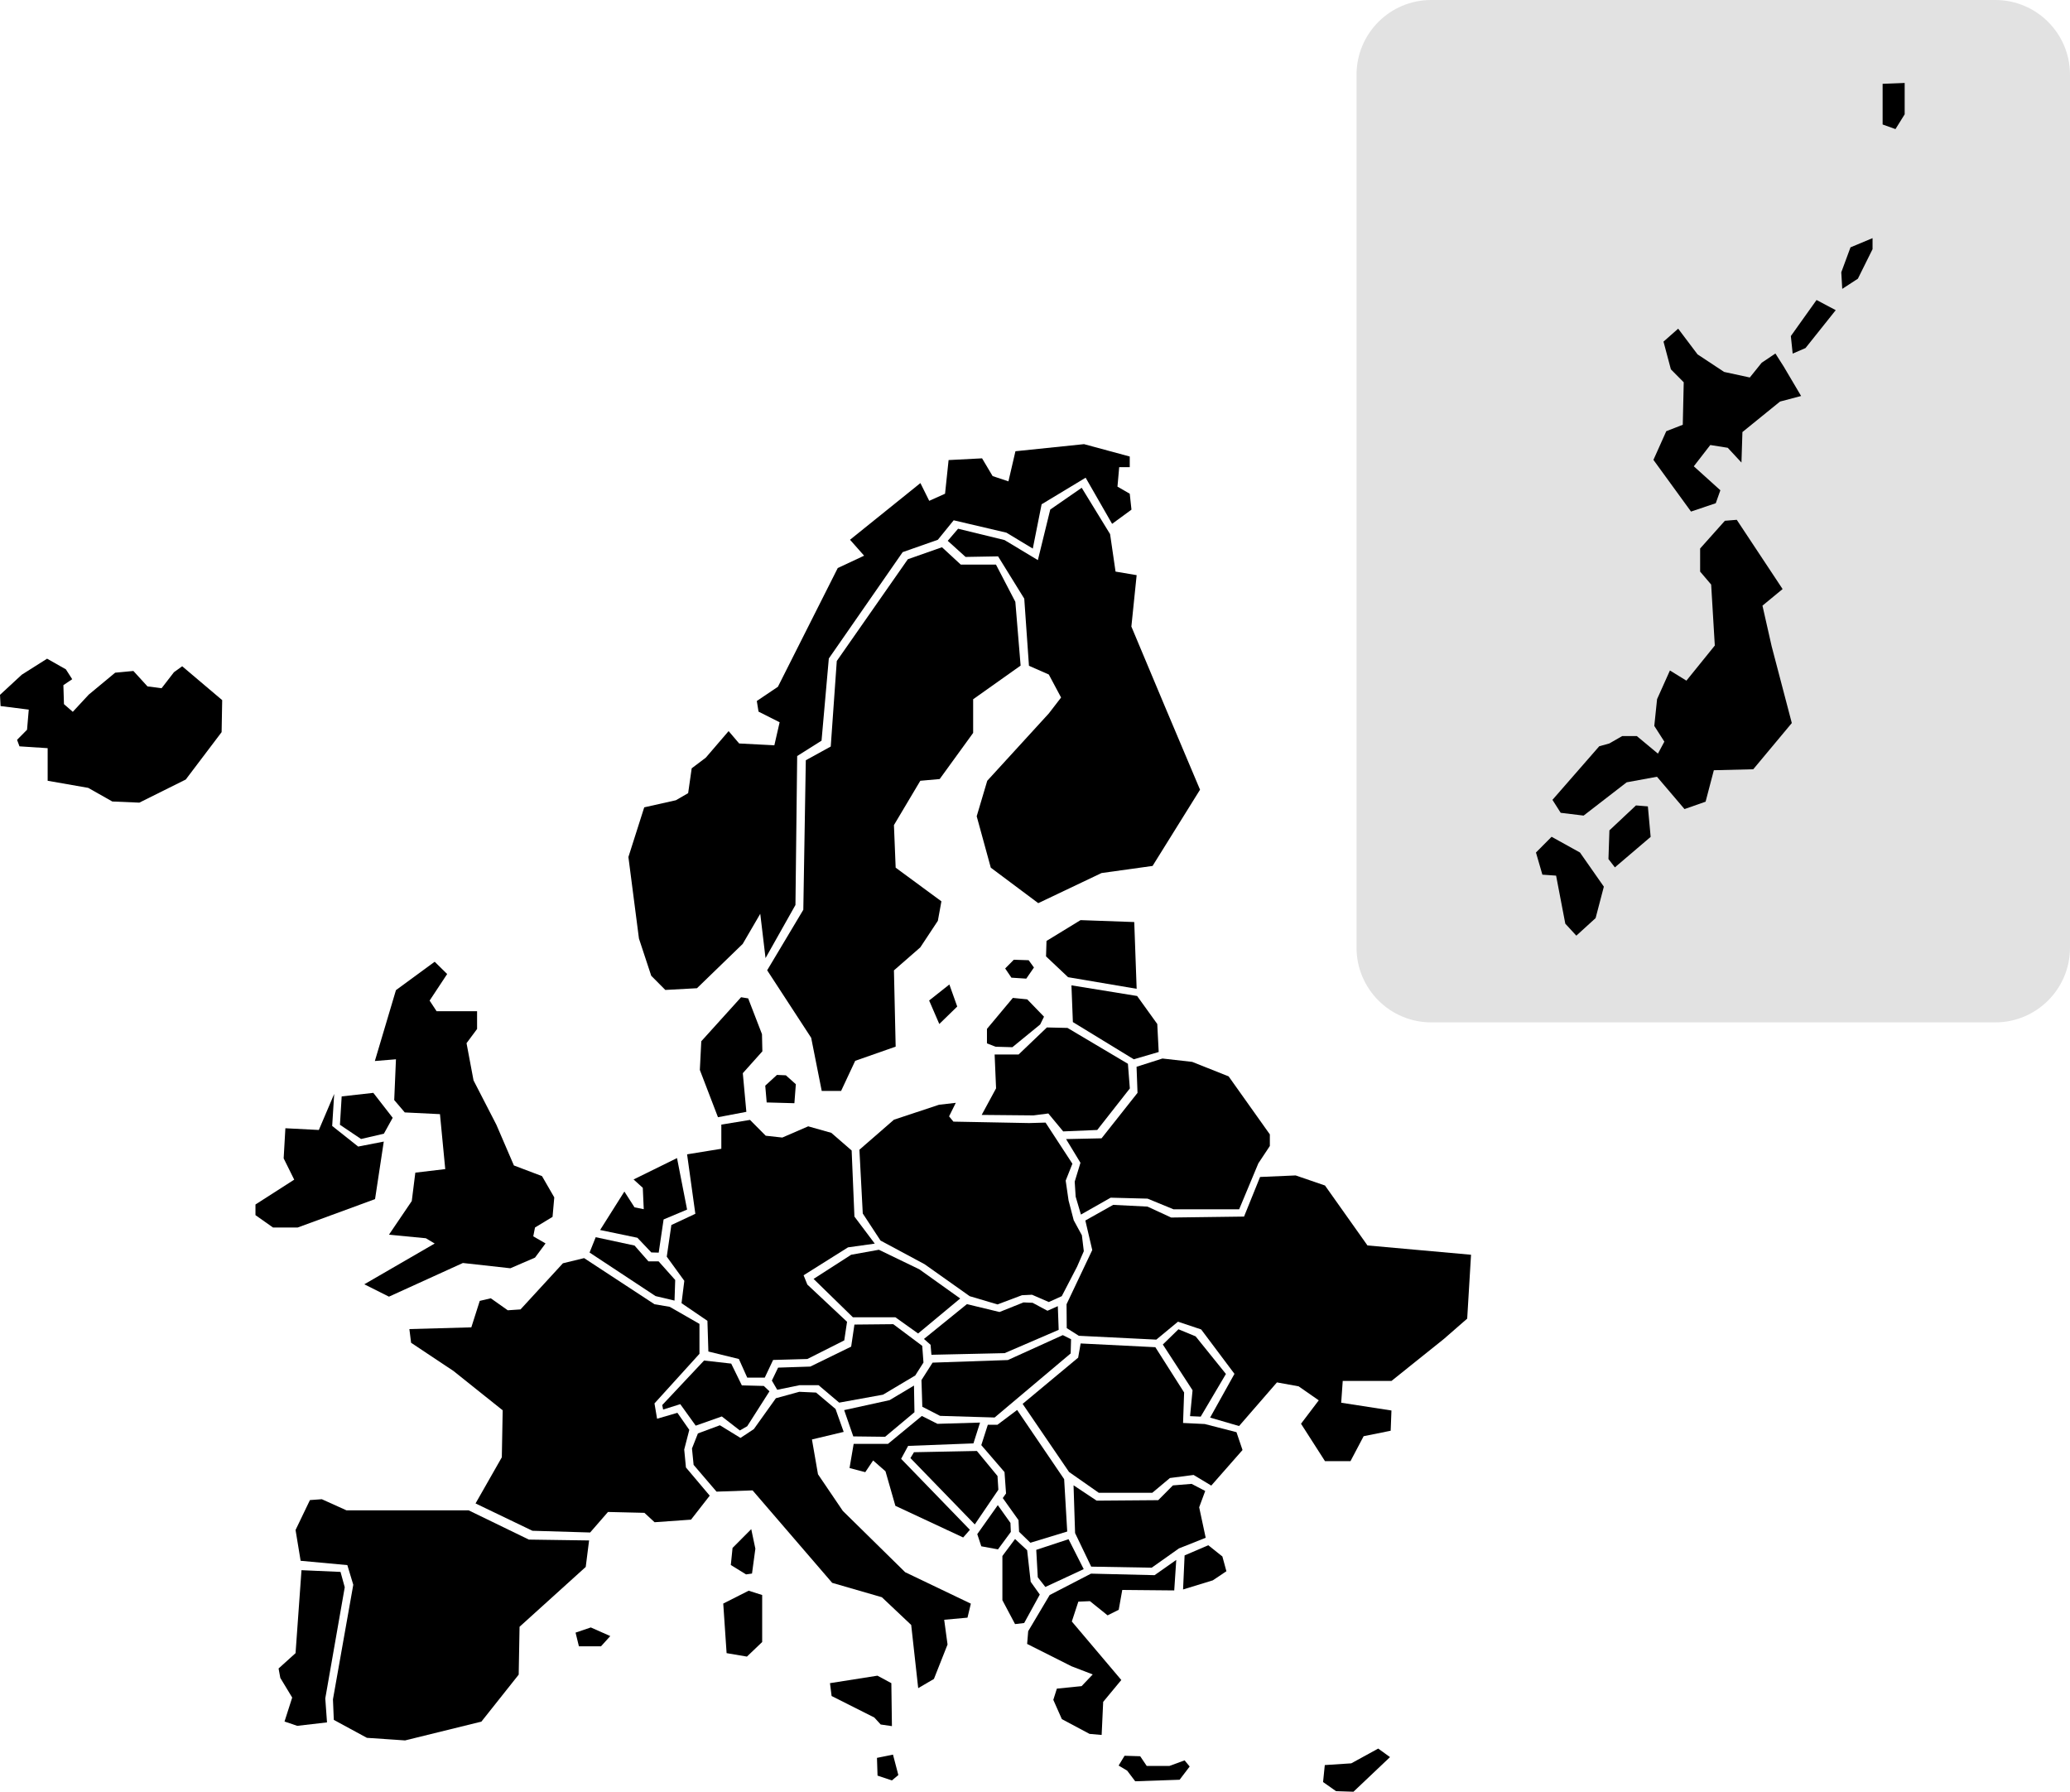
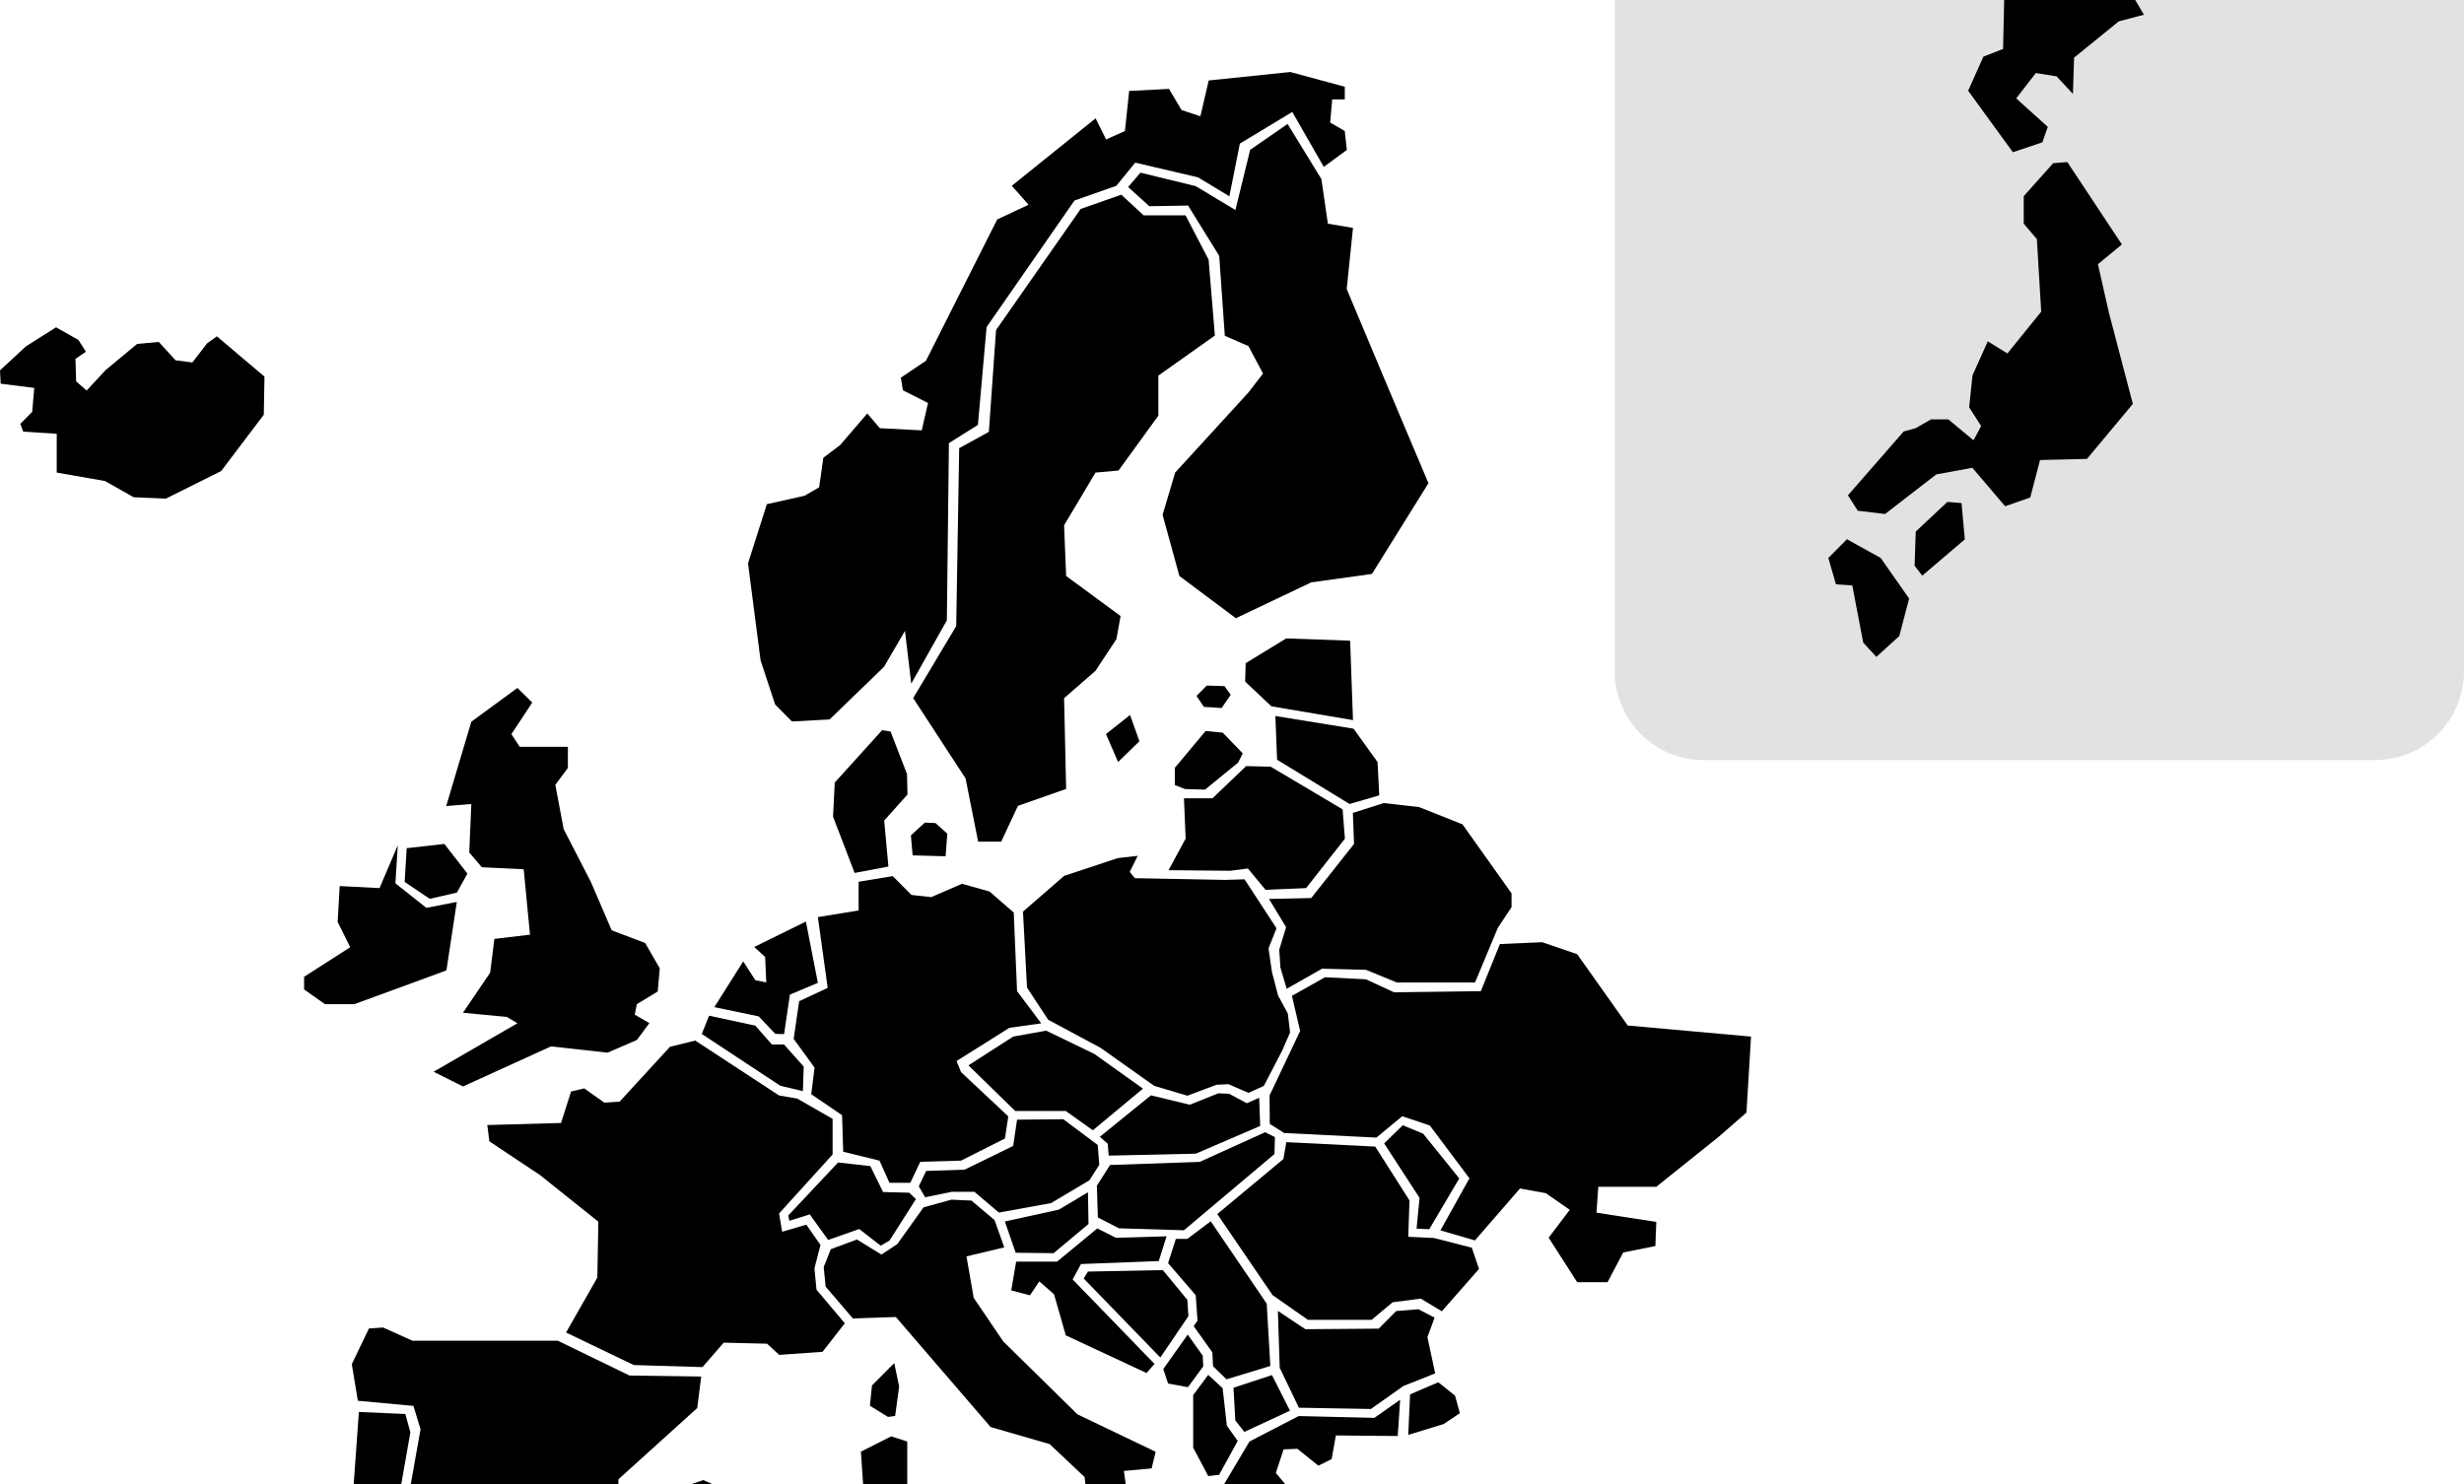
- <svg xmlns="http://www.w3.org/2000/svg" id="Calque_2" data-name="Calque 2" viewBox="0 0 215.86 186.82">
+ <svg xmlns="http://www.w3.org/2000/svg" id="Calque_2" data-name="Calque 2" viewBox="0 40 215.86 130">
  <defs>
    <style> .cls-1, .cls-2 { stroke-width: 0px; } .cls-2 { fill: #e2e2e2; } </style>
  </defs>
  <g id="svg2">
    <g>
      <rect class="cls-2" x="141.46" width="74.4" height="106.6" rx="7.79" ry="7.79" />
      <g>
        <path id="kyushu" class="cls-1" d="m161.8,87.25l-1.63,1.64.67,2.31,1.43.1.96,5.01,1.15,1.25,2.01-1.83.86-3.28-2.49-3.56-2.96-1.64h0Z" />
        <path id="shikoku" class="cls-1" d="m170.6,83.98l-2.77,2.6-.1,2.99.67.87,3.73-3.18-.29-3.18-1.24-.1h0Z" />
        <path id="honshu" class="cls-1" d="m166.77,77.81l-4.88,5.59.86,1.35,2.39.29,4.49-3.47,3.16-.58,2.87,3.37,2.2-.77.86-3.28,4.11-.1,4.02-4.82-2.1-8-.96-4.24,2.1-1.73-4.78-7.22-1.24.1-2.58,2.89v2.41l1.15,1.35.38,6.36-2.96,3.66-1.72-1.06-1.34,2.99-.29,2.79,1.05,1.64-.67,1.25-2.2-1.83h-1.53l-1.34.77-1.05.29h0Z" />
        <path id="hokkaido" class="cls-1" d="m175,34.27l-1.53,1.35.77,2.89,1.34,1.35-.1,4.43-1.72.67-1.34,2.99,3.92,5.39,2.58-.87.48-1.35-2.77-2.5,1.72-2.22,1.82.29,1.43,1.54.1-3.18,3.92-3.18,2.2-.58-1.82-3.08-.86-1.35-1.43.96-1.24,1.54-2.68-.58-2.77-1.83-2.02-2.68h0Z" />
        <path id="iturup" class="cls-1" d="m189.43,31.28l-2.68,3.76.19,1.83,1.34-.58,3.15-3.95-2-1.06h0Z" />
        <path id="urup" class="cls-1" d="m192.97,25.79l-.96,2.6.1,1.73,1.63-1.06,1.53-3.08v-1.15l-2.3.96h0Z" />
        <path id="onekotan" class="cls-1" d="m196.32,8.74v4.24l1.34.48.96-1.54v-3.27l-2.3.09h0Z" />
      </g>
      <g>
        <path id="estonia" class="cls-1" d="m118.28,96.14l-5.6-.2-3.55,2.17-.05,1.61,2.3,2.17,7.15,1.21-.25-6.96h0Z" />
        <path id="iceland" class="cls-1" d="m6.87,69.79l-1.96-1.11-2.64,1.67-2.27,2.1.06,1.17,2.94.37-.18,2.1-1.04,1.05.25.68,2.94.19v3.4l4.23.74,2.51,1.42,2.82.12,4.84-2.41,3.74-4.94.06-3.34-2.27-1.92-1.9-1.61-.86.62-1.29,1.67-1.47-.19-1.47-1.61-1.9.18-2.76,2.29-1.66,1.79-.92-.8-.06-1.98.92-.62-.66-1.03h0Z" />
        <path id="cyprus" class="cls-1" d="m143.72,182.32l1.23.89-3.81,3.61-1.82-.06-1.35-.95.18-1.77,2.76-.18,2.81-1.54h0Z" />
        <path id="norway" class="cls-1" d="m115.97,54.62l2.02-1.48-.18-1.66-1.28-.74.18-2.03h1.1v-1.11l-4.77-1.29-7.15.74-.73,3.14-1.65-.55-1.1-1.85-3.49.18-.37,3.51-1.65.74-.92-1.85-7.34,5.91,1.47,1.66-2.75,1.29-6.24,12.38-2.2,1.48.18,1.11,2.2,1.11-.55,2.4-3.67-.19-1.1-1.29-2.38,2.77-1.47,1.11-.37,2.59-1.28.74-3.3.74-1.65,5.18,1.1,8.5,1.28,3.88,1.47,1.48,3.3-.18,4.77-4.62,1.83-3.14.55,4.62,3.12-5.54.18-15.53,2.54-1.6.76-8.57,7.7-11.09,3.67-1.29,1.65-2.03,5.5,1.29,2.75,1.66.92-4.62,4.59-2.77,2.76,4.81h0Z" />
        <path id="britain" class="cls-1" d="m46.63,101.56l-1.83,2.77.73,1.11h4.22v1.85l-1.1,1.48.73,3.88,2.38,4.62,1.83,4.25,2.93,1.11,1.28,2.22-.18,2.03-1.83,1.11-.18.92,1.28.74-1.1,1.48-2.57,1.11-4.95-.55-7.71,3.51-2.57-1.29,7.34-4.25-.92-.55-3.85-.37,2.38-3.51.37-2.96,3.12-.37-.55-5.73-3.67-.18-1.1-1.29.18-4.25-2.2.18,2.2-7.39,4.04-2.96,1.3,1.28h0Z" />
        <path id="ulster" class="cls-1" d="m38.93,113.95l-3.3.37-.18,2.96,2.2,1.48,2.38-.55.92-1.66-2.02-2.6h0Z" />
        <path id="ireland" class="cls-1" d="m40.02,119.03l-.91,6-8.07,2.96h-2.57l-1.83-1.29v-1.11l4.04-2.59-1.1-2.22.18-3.14,3.49.18,1.6-3.76-.21,3.34,2.71,2.15,2.67-.52h0Z" />
        <path id="sweden" class="cls-1" d="m98.23,57.06l1.96,1.81h3.67l2.02,3.88.55,6.65-4.95,3.51v3.51l-3.49,4.81-2.02.18-2.75,4.62.18,4.44,4.77,3.51-.37,2.03-1.83,2.77-2.75,2.4.18,7.95-4.22,1.48-1.47,3.14h-2.02l-1.1-5.54-4.59-7.04,3.77-6.31.26-15.59,2.6-1.43.63-8.92,7.41-10.61,3.56-1.25h0Z" />
        <path id="finland" class="cls-1" d="m107.3,69.42l2.07.91,1.28,2.4-1.28,1.66-6.42,7.02-1.1,3.7,1.47,5.36,4.95,3.7,6.6-3.14,5.32-.74,4.95-7.95-3.67-8.69-3.49-8.32.55-5.36-2.2-.37-.57-3.91-2.96-4.83-3.28,2.27-1.29,5.27-3.48-2.09-4.84-1.18-1.08,1.26,1.86,1.68,3.39-.06,2.73,4.41.49,7h0Z" />
        <path id="path302" class="cls-1" d="m118.58,103.85l-6.85-1.11.15,3.83,6.35,3.88,2.6-.76-.15-2.92-2.1-2.92h0Z" />
        <path id="hiumaa" class="cls-1" d="m107.27,100.12l-1.55-.05-.9.91.65.96,1.55.1.8-1.16-.55-.76h0Z" />
        <path id="saaremaa" class="cls-1" d="m107.12,104.2l-1.5-.15-2.7,3.23v1.51l.9.35,1.75.05,2.9-2.37.4-.81-1.75-1.81h0Z" />
        <path id="lithuania" class="cls-1" d="m111.32,107.18l-2.15-.05-2.95,2.82h-2.5l.15,3.53-1.5,2.77,5.4.05,1.55-.2,1.55,1.87,3.55-.15,3.4-4.33-.2-2.57-6.3-3.74h0Z" />
        <path id="belarus" class="cls-1" d="m111.17,118.77l1.5,2.47-.6,1.97.1,1.56.55,1.87,3.1-1.76,3.85.1,2.7,1.11h6.85l2-4.79,1.2-1.81v-1.21l-4.3-6.05-3.8-1.51-3.1-.35-2.7.86.1,2.72-3.75,4.74-3.7.08h0Z" />
        <path id="poland" class="cls-1" d="m111.97,127.24l.85,1.56.2,1.66-.7,1.61-1.6,3.08-1.35.61-1.75-.76-1.05.05-2.55.96-2.9-.86-4.7-3.33-4.6-2.47-1.85-2.82-.35-6.65,3.6-3.13,4.7-1.56,1.75-.2-.7,1.41.45.55,7.91.15,1.7-.05,2.8,4.29-.7,1.76.3,2.07.54,2.07h0Z" />
        <path id="spain" class="cls-1" d="m48.87,157.48h-12.74l-2.57-1.16-1.24.09-1.5,3.12.53,3.21,4.87.45.62,2.05-2.12,11.95.09,2.14,3.45,1.87,3.98.27,7.96-1.96,3.89-4.9.09-4.99,6.9-6.24.35-2.76-6.28-.09-6.28-3.05h0Z" />
        <path id="portugal" class="cls-1" d="m31.44,163.72l-.62,8.65-1.77,1.6.18.98,1.24,2.05-.8,2.5,1.33.45,3.1-.36-.18-2.5,2.03-11.59-.44-1.6-4.07-.18h0Z" />
        <path id="majorca" class="cls-1" d="m61.61,169.69l-1.59.54.35,1.43h2.3l.97-1.07-2.03-.9h0Z" />
        <path id="sardinia" class="cls-1" d="m78.07,165.86l-2.65,1.34.35,5.17,2.12.36,1.59-1.52v-4.9l-1.41-.45h0Z" />
        <path id="corsica" class="cls-1" d="m78.34,159.44l-1.95,1.96-.18,1.78,1.59.98.62-.09.35-2.59-.43-2.04h0Z" />
        <path id="france" class="cls-1" d="m60.91,131.18l-2.21.54-4.42,4.81-1.33.09-1.77-1.25-1.15.27-.88,2.76-6.46.18.18,1.43,4.42,2.94,5.13,4.1-.09,4.9-2.74,4.81,5.93,2.85,6.02.18,1.86-2.14,3.8.09,1.06.98,3.8-.27,1.95-2.5-2.48-2.94-.18-1.87.53-2.05-1.24-1.78-2.12.62-.27-1.6,4.69-5.17v-3.12l-3.1-1.78-1.59-.27-7.34-4.81h0Z" />
        <path id="netherlands" class="cls-1" d="m70.6,120.75l-4.53,2.23.96.87.1,2.23-.96-.19-1.06-1.65-2.53,4.01,3.89.81,1.45,1.53.77.02.51-3.46,2.45-1.03-1.05-5.37h0Z" />
        <path id="belgium" class="cls-1" d="m62.12,129l-.64,1.6,6.88,4.54,1.98.47.07-2.15-1.73-1.94h-1.06l-1.45-1.65-4.05-.87h0Z" />
        <path id="germany" class="cls-1" d="m71.65,120.36l3.57-.58v-2.52l2.99-.49,1.64,1.65,1.73.19,2.7-1.17,2.41.68,2.12,1.84.29,6.89,2.12,2.82-2.79.39-4.63,2.91.39.97,4.14,3.88-.29,1.94-3.85,1.94-3.57.1-.87,1.84h-1.83l-.87-1.94-3.18-.78-.1-3.2-2.7-1.84.29-2.33-1.83-2.52.48-3.3,2.5-1.17-.86-6.2h0Z" />
        <path id="denmark" class="cls-1" d="m77.28,103.98l-4.15,4.59-.15,2.99,1.89,4.93,2.96-.56-.37-4.03,2.04-2.28-.04-1.79-1.44-3.73-.74-.12h0Z" />
        <path id="sjælland" class="cls-1" d="m81.95,112.12l-.93-.04-1.22,1.12.15,1.75,2.89.08.15-1.98-1.04-.93h0Z" />
        <path id="gotland" class="cls-1" d="m99,102.65l-2.11,1.67,1.06,2.45,1.87-1.82-.82-2.3h0Z" />
        <path id="switzerland" class="cls-1" d="m73.42,141.86l-4.36,4.64.09.47,1.79-.56,1.61,2.24,2.72-.96,1.88,1.46.77-.44,2.32-3.64-.59-.56-2.29-.06-1.11-2.27-2.83-.32h0Z" />
        <path id="czech" class="cls-1" d="m88.94,137.35h4.43l2.37,1.69,4.39-3.65-4.26-3.04-4.22-2.04-2.89.52-3.92,2.52,4.1,4h0Z" />
        <path id="slovakia" class="cls-1" d="m96.35,139.61l.69.61.09,1.04,7.63-.17,5.64-2.43-.09-2.47-1.08.48-1.55-.83-.95-.04-2.5,1-3.4-.82-4.48,3.63h0Z" />
        <path id="austria" class="cls-1" d="m81.14,142.6l-.65,1.35.56.96,2.33-.48h1.98l2.15,1.82,4.57-.83,3.36-2,.86-1.35-.13-1.74-3.02-2.26-4.05.04-.34,2.3-4.26,2.08-3.36.11h0Z" />
        <path id="hungary" class="cls-1" d="m97.25,142.08l-1.16,1.82.09,2.78,1.85.95,5.69.17,7.93-6.68.04-1.48-.86-.43-5.73,2.6-7.85.27h0Z" />
        <path id="slovenia" class="cls-1" d="m95.31,144.47l-2.54,1.52-4.74,1.04.95,2.74,3.32.04,3.06-2.56-.05-2.78h0Z" />
        <path id="croatia" class="cls-1" d="m96.13,147.64l-3.53,2.91h-3.58l-.43,2.52,1.64.43.82-1.22,1.29,1.13,1.03,3.6,7.07,3.3.7-.8-7.17-7.4.73-1.35,6.81-.26.69-2.17-4.44.13-1.63-.82h0Z" />
        <path id="bosnia" class="cls-1" d="m95.31,151.42l-.37.61,6.71,6.92,2.46-3.62-.09-1.43-2.15-2.61-6.56.13h0Z" />
        <path id="italy" class="cls-1" d="m72.78,149.46l-.62,1.57.17,1.71,2.39,2.79,3.76-.13,8.3,9.64,5.18,1.5,3.06,2.89.73,6.59,1.64-.96,1.42-3.59-.35-2.58,2.43-.22.35-1.46-6.85-3.28-6.5-6.39-2.59-3.82-.63-3.63,3.31-.79-.85-2.39-2.03-1.71-1.75-.08-2.44.67-2.3,3.22-1.39.92-2.15-1.32-2.29.85h0Z" />
        <path id="sicily" class="cls-1" d="m92.95,175.5l-1.45-.78-4.95.78.17,1.34,4.45,2.24.67.73,1.17.17-.06-4.48h0Z" />
        <path id="malta" class="cls-1" d="m93.12,182.95l-1.67.34.06,1.85,1.5.5.67-.56-.56-2.13h0Z" />
        <path id="ukraine" class="cls-1" d="m116.08,125.63l-2.9,1.63.72,3.08-2.68,5.65.02,2.49,1.26.8,8.08.4,2.26-1.87,2.42.81,3.47,4.63-2.54,4.56,3.02.88,3.95-4.55,2.26.41,2.1,1.46-1.85,2.44,2.5,3.9h2.66l1.37-2.6,2.82-.57.08-2.11-5.24-.81.16-2.27h5.08l5.48-4.39,2.42-2.11.4-6.66-10.8-.97-4.43-6.25-3.06-1.05-3.71.16-1.67,4.13-7.6.1-2.47-1.14-3.58-.18h0Z" />
        <path id="moldova" class="cls-1" d="m121.26,140.19l3.1,4.77-.26,2.7,1.11.05,2.63-4.45-3.16-3.92-1.79-.74-1.63,1.59h0Z" />
        <path id="romania" class="cls-1" d="m112.69,140.08l-.26,1.48-5.79,4.82,4.84,7.1,3.1,2.17h5.58l1.84-1.54,2.47-.32,1.84,1.11,3.26-3.71-.63-1.86-3.31-.85-2.26-.11.11-3.18-3-4.72-7.79-.39h0Z" />
        <path id="montenegro" class="cls-1" d="m105.41,159.73l-.04-.94-1.32-1.85-2.14,3.02.42,1.27,1.74.32,1.34-1.82Z" />
        <path id="serbia" class="cls-1" d="m106.06,147.02l-2.05,1.54h-1l-.68,2.12,2.42,2.81.16,2.23-.34.48,1.64,2.3.06,1.22,1.18,1.14,3.84-1.17-.32-5.46-4.9-7.21Z" />
        <path id="bulgaria" class="cls-1" d="m111.95,154.87l.16,4.98,1.68,3.5,6.31.11,2.84-2.01,2.79-1.11-.68-3.18.63-1.7-1.42-.74-1.95.16-1.53,1.54-6.42.05-2.41-1.6h0Z" />
        <path id="albania" class="cls-1" d="m104.53,162.24v4.61l1.32,2.49.95-.11,1.63-2.97-.95-1.33-.37-3.29-1.26-1.17-1.32,1.77h0Z" />
        <path id="macedonia" class="cls-1" d="m111.43,160.49l-3.37,1.11.16,2.86.79,1.01,4-1.86-1.58-3.12h0Z" />
        <path id="greece" class="cls-1" d="m107.22,170.08l-.11,1.33,4.63,2.33,2.21.85-1.16,1.22-2.58.26-.37,1.17.89,2.01,2.89,1.54,1.26.11.16-3.45,1.89-2.28-5.16-6.1.68-2.07,1.21-.05,1.84,1.48,1.16-.58.37-2.07,5.42.05.21-3.18-2.26,1.59-6.63-.16-4.31,2.23-2.24,3.77h0Z" />
        <path id="thrace" class="cls-1" d="m123.53,162.18l-.16,3.55,3.1-.95,1.42-.95-.42-1.54-1.47-1.17-2.47,1.06h0Z" />
        <path id="crete" class="cls-1" d="m117.27,183.07l1.63.05.68,1.01h2.37l1.58-.58.53.64-1.05,1.38-4.63.16-.84-1.11-.89-.53.62-1.02h0Z" />
      </g>
    </g>
  </g>
</svg>
